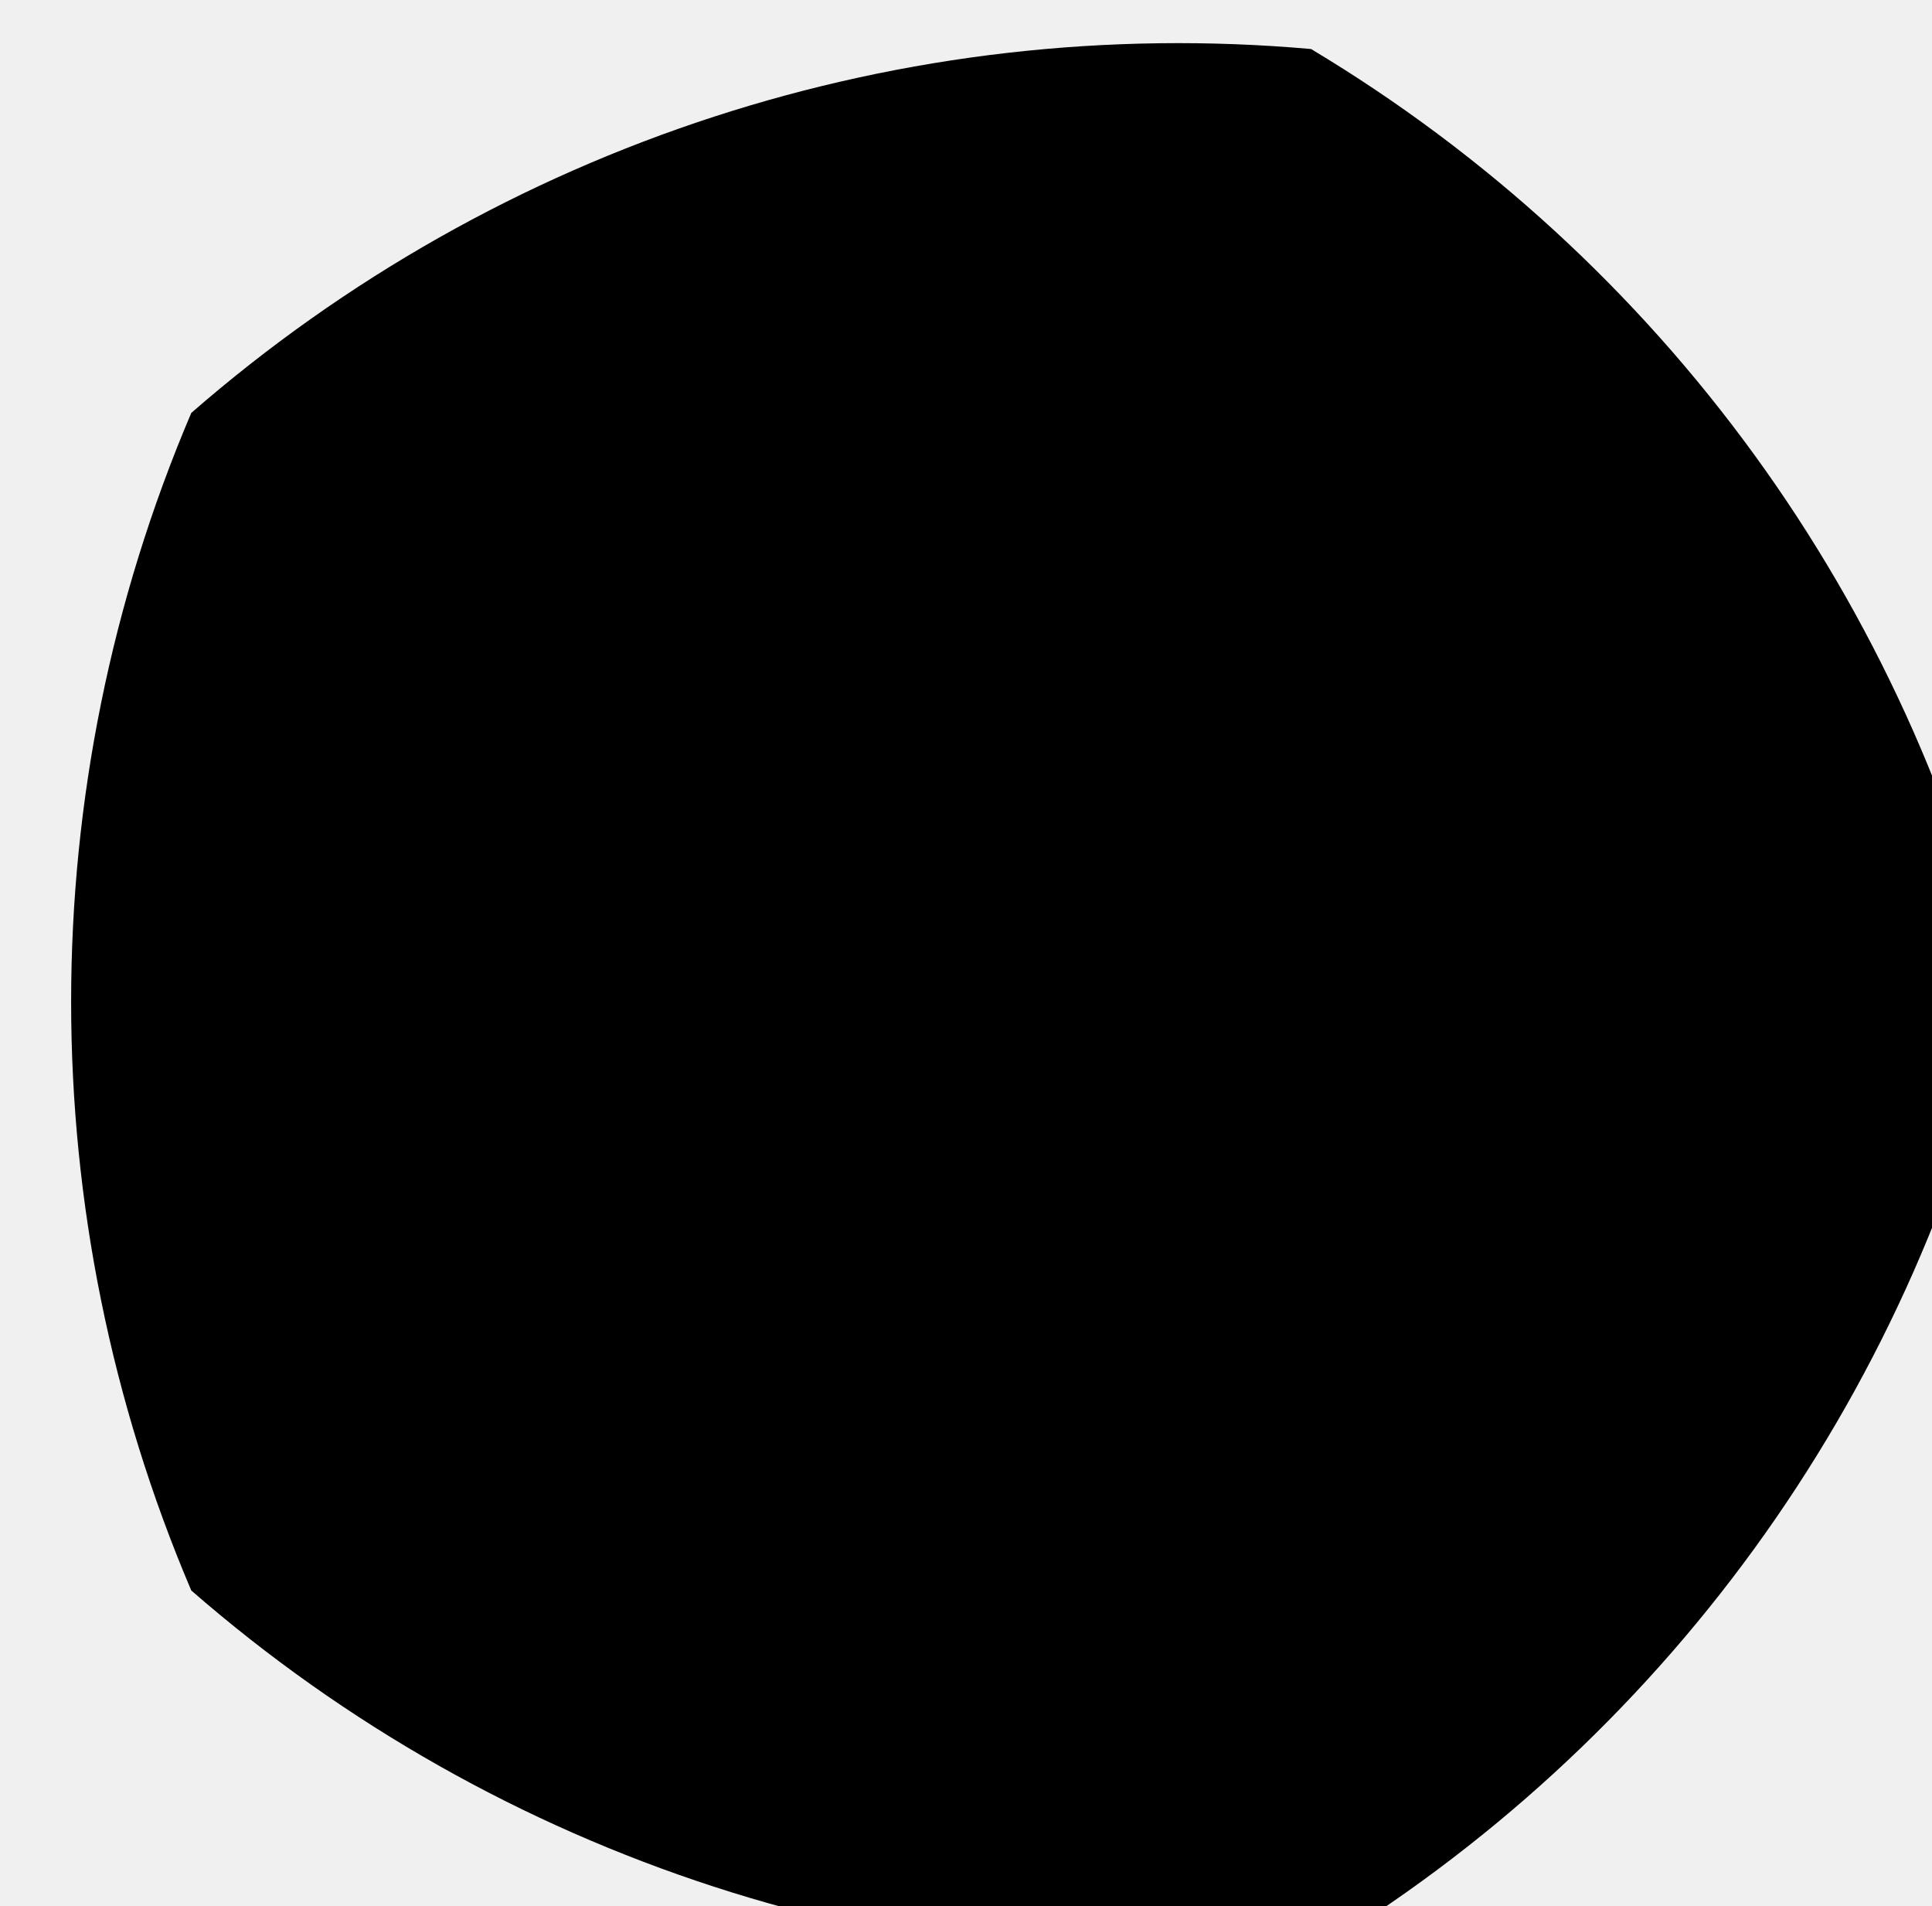
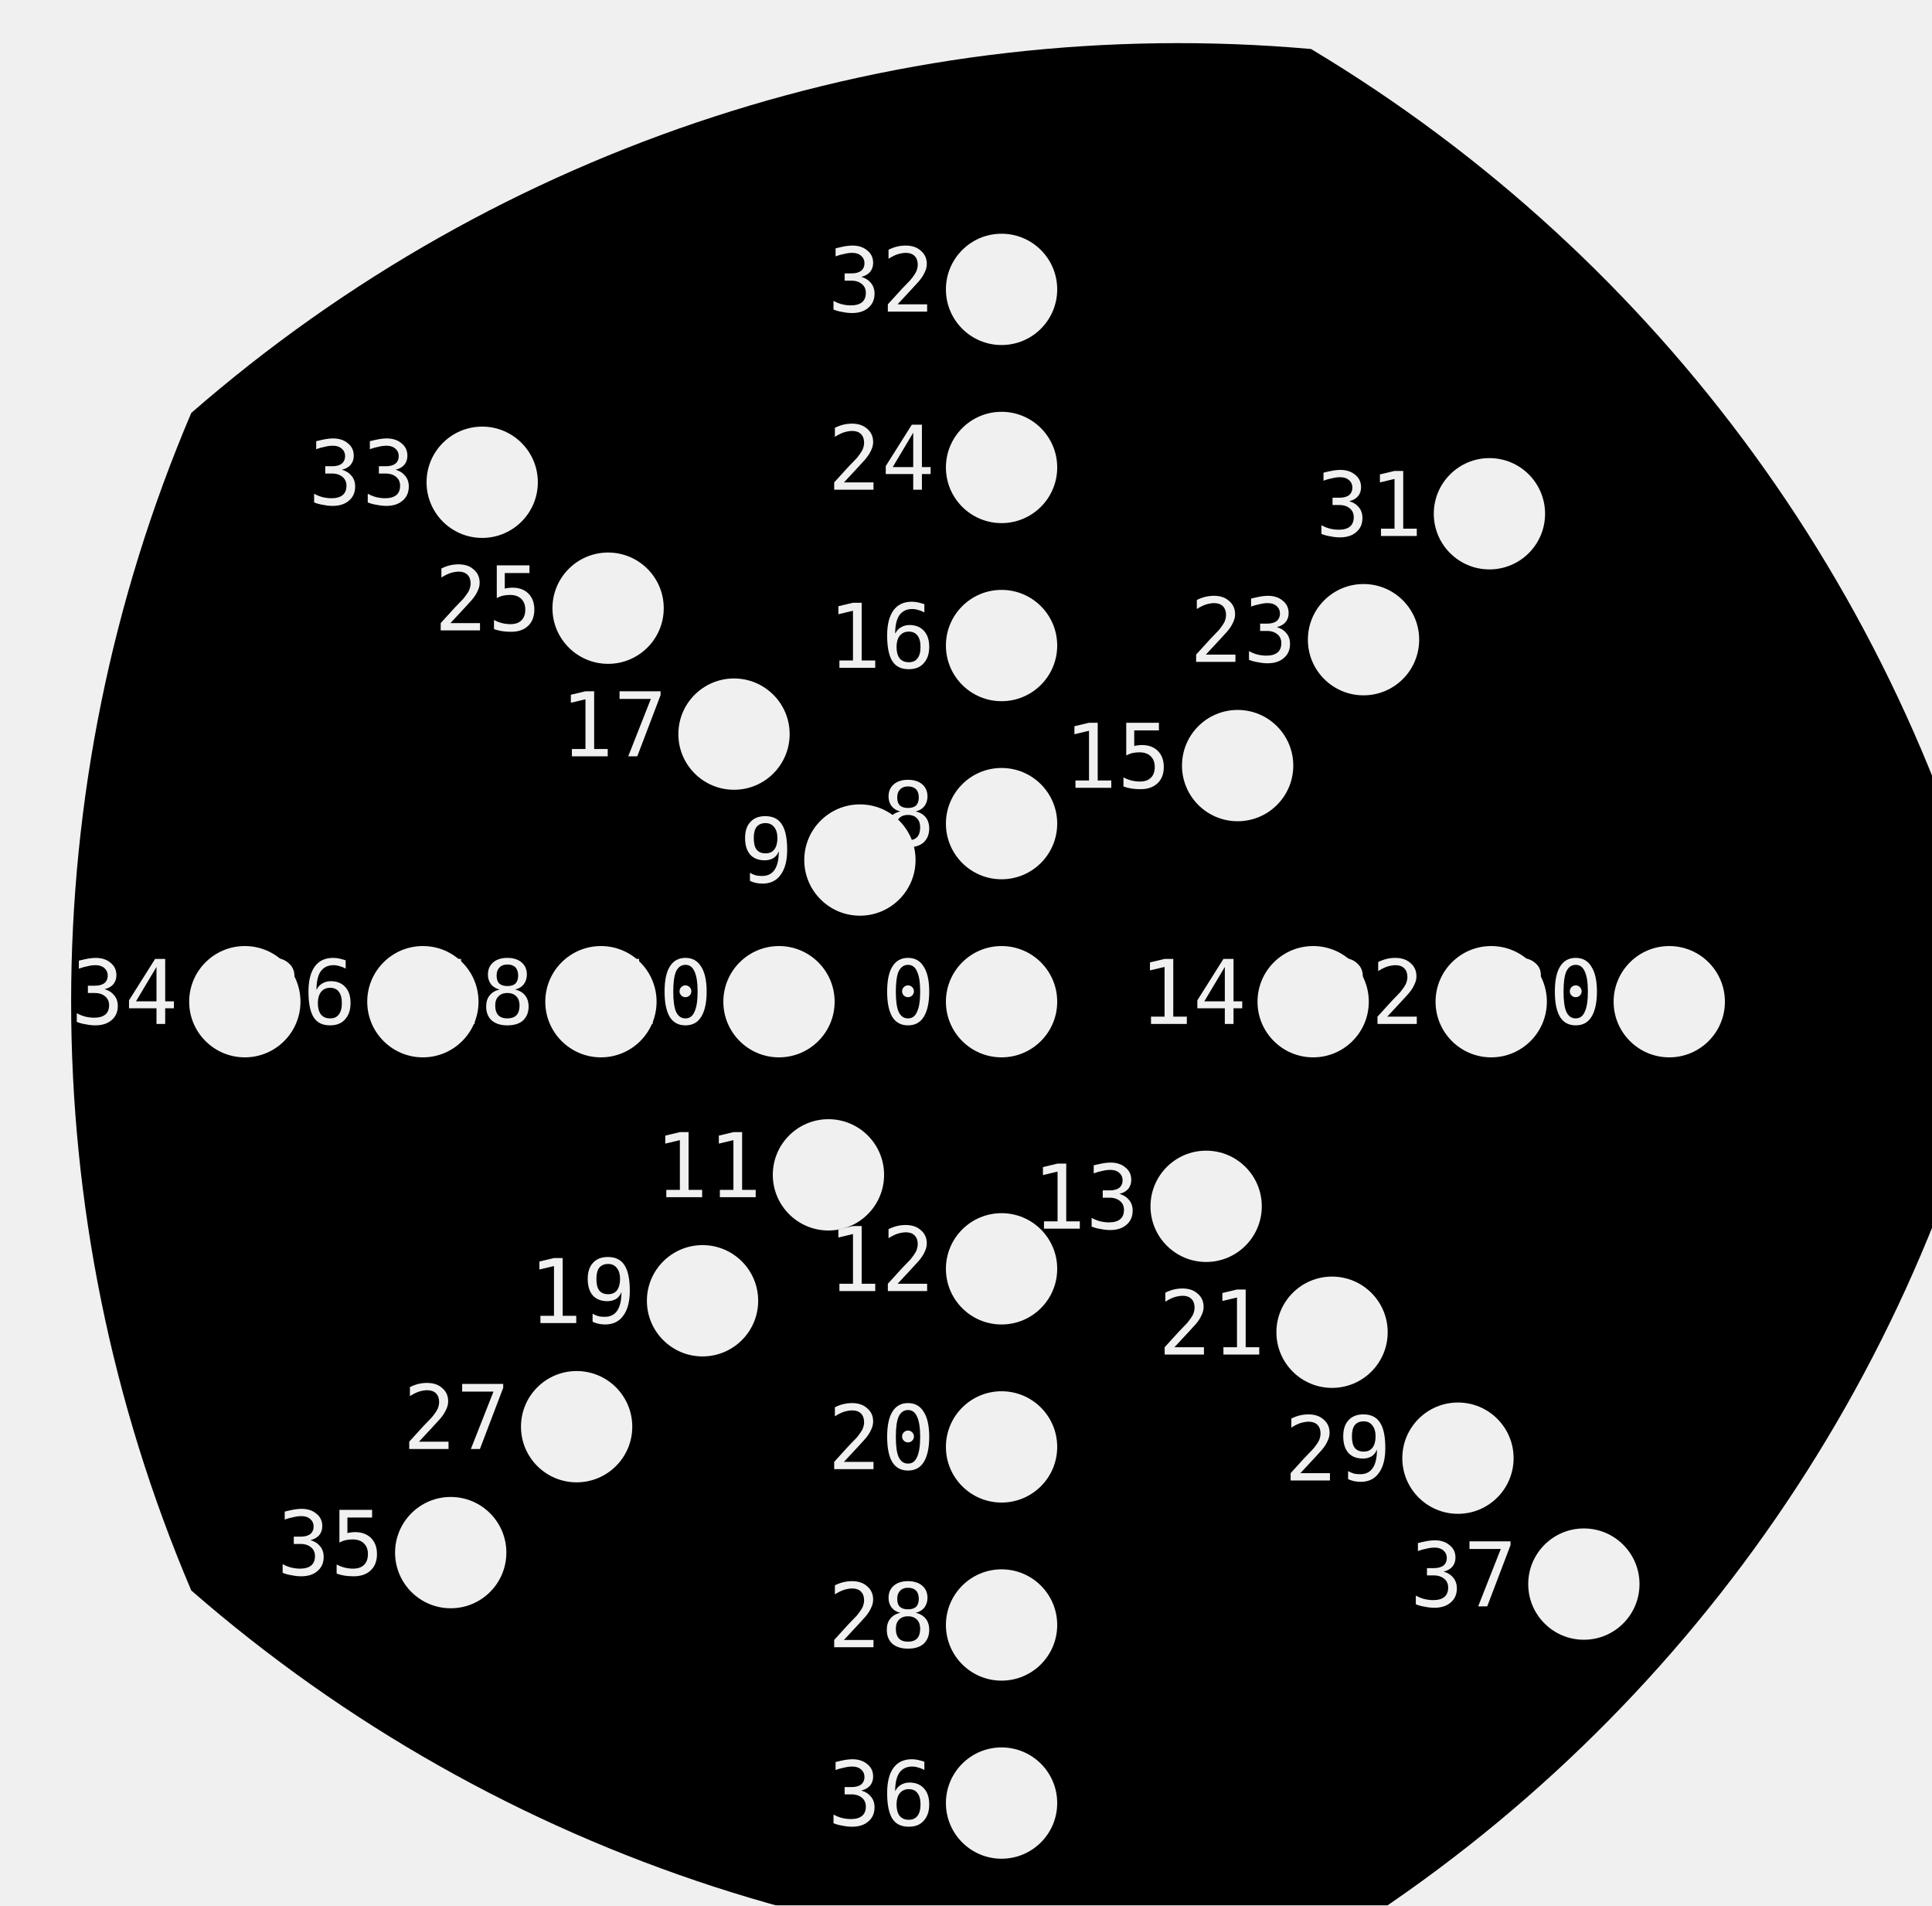
- <svg xmlns="http://www.w3.org/2000/svg">
+ <svg xmlns="http://www.w3.org/2000/svg" xmlns:ns1="http://nathanfriend.io/inspiral">
  <style>
    text {
      font-family: monospace;
      font-size: 4px;
    }
  </style>
  <g>
-     <path d="M 90 45              A 67.5 67.5 0 0 0 58.906 2.202              A 67.5 67.5 0 0 0 8.594 18.55              A 67.5 67.5 0 0 0 8.594 71.45              A 67.5 67.5 0 0 0 58.906 87.798              A 67.5 67.5 0 0 0 90 45              Z" />
+     <mask id="holes">
+       <rect width="100%" height="100%" fill="white" />
+       <circle cx="45" cy="45" r="2.5" ns1:hole-name="0" ns1:hole-text-position-angle="0" ns1:hole-text-rotation-angle="0" />
+       <text x="42" y="46" text-anchor="end">0</text>
+       <circle cx="45" cy="37" r="2.5" ns1:hole-name="8" ns1:hole-text-position-angle="2.3415926535897933" ns1:hole-text-rotation-angle="-0.7" />
+       <text x="42" y="38" text-anchor="end">8</text>
+       <circle cx="45" cy="29" r="2.5" ns1:hole-name="16" ns1:hole-text-position-angle="2.741592653589793" ns1:hole-text-rotation-angle="0" />
+       <text x="42" y="30" text-anchor="end">16</text>
+       <circle cx="45" cy="21" r="2.5" ns1:hole-name="24" ns1:hole-text-position-angle="3.141592653589793" ns1:hole-text-rotation-angle="0" />
+       <text x="42" y="22" text-anchor="end">24</text>
+       <circle cx="45" cy="13" r="2.5" ns1:hole-name="32" ns1:hole-text-position-angle="3.141592653589793" ns1:hole-text-rotation-angle="0" />
+       <text x="42" y="14" text-anchor="end">32</text>
+       <circle cx="38.636" cy="38.636" r="2.5" ns1:hole-name="9" ns1:hole-text-position-angle="3.1269908169872416" ns1:hole-text-rotation-angle="-1.4853981633974482" />
+       <text x="35.636" y="39.636" text-anchor="end">9</text>
+       <circle cx="32.979" cy="32.979" r="2.5" ns1:hole-name="17" ns1:hole-text-position-angle="3.5269908169872415" ns1:hole-text-rotation-angle="-0.7853981633974483" />
+       <text x="29.979" y="33.979" text-anchor="end">17</text>
+       <circle cx="27.322" cy="27.322" r="2.5" ns1:hole-name="25" ns1:hole-text-position-angle="3.9269908169872414" ns1:hole-text-rotation-angle="-0.7853981633974483" />
+       <text x="24.322" y="28.322" text-anchor="end">25</text>
+       <circle cx="21.665" cy="21.665" r="2.5" ns1:hole-name="33" ns1:hole-text-position-angle="3.9269908169872414" ns1:hole-text-rotation-angle="-0.7853981633974483" />
+       <text x="18.665" y="22.665" text-anchor="end">33</text>
+       <circle cx="35" cy="45" r="2.5" ns1:hole-name="10" ns1:hole-text-position-angle="4.312388980384689" ns1:hole-text-rotation-angle="-1.5707963267948966" />
+       <text x="32" y="46" text-anchor="end">10</text>
+       <circle cx="27" cy="45" r="2.5" ns1:hole-name="18" ns1:hole-text-position-angle="4.71238898038469" ns1:hole-text-rotation-angle="-1.5707963267948966" />
+       <text x="24" y="46" text-anchor="end">18</text>
+       <circle cx="19" cy="45" r="2.5" ns1:hole-name="26" ns1:hole-text-position-angle="4.71238898038469" ns1:hole-text-rotation-angle="-1.5707963267948966" />
+       <text x="16" y="46" text-anchor="end">26</text>
+       <circle cx="11" cy="45" r="2.5" ns1:hole-name="34" ns1:hole-text-position-angle="4.71238898038469" ns1:hole-text-rotation-angle="-1.5707963267948966" />
+       <text x="8" y="46" text-anchor="end">34</text>
+       <circle cx="37.222" cy="52.778" r="2.5" ns1:hole-name="11" ns1:hole-text-position-angle="4.997787143782138" ns1:hole-text-rotation-angle="-2.356194490192345" />
+       <text x="34.222" y="53.778" text-anchor="end">11</text>
+       <circle cx="31.565" cy="58.435" r="2.5" ns1:hole-name="19" ns1:hole-text-position-angle="5.497787143782138" ns1:hole-text-rotation-angle="-2.356194490192345" />
+       <text x="28.565" y="59.435" text-anchor="end">19</text>
+       <circle cx="25.908" cy="64.092" r="2.5" ns1:hole-name="27" ns1:hole-text-position-angle="5.497787143782138" ns1:hole-text-rotation-angle="-2.356194490192345" />
+       <text x="22.908" y="65.092" text-anchor="end">27</text>
+       <circle cx="20.251" cy="69.749" r="2.5" ns1:hole-name="35" ns1:hole-text-position-angle="5.497787143782138" ns1:hole-text-rotation-angle="-2.356194490192345" />
+       <text x="17.251" y="70.749" text-anchor="end">35</text>
+       <circle cx="45" cy="57" r="2.5" ns1:hole-name="12" ns1:hole-text-position-angle="6.083185307179586" ns1:hole-text-rotation-angle="-3.141592653589793" />
+       <text x="42" y="58" text-anchor="end">12</text>
+       <circle cx="45" cy="65" r="2.5" ns1:hole-name="20" ns1:hole-text-position-angle="6.283185307179586" ns1:hole-text-rotation-angle="-3.141592653589793" />
+       <text x="42" y="66" text-anchor="end">20</text>
+       <circle cx="45" cy="73" r="2.5" ns1:hole-name="28" ns1:hole-text-position-angle="6.283185307179586" ns1:hole-text-rotation-angle="-3.141592653589793" />
+       <text x="42" y="74" text-anchor="end">28</text>
+       <circle cx="45" cy="81" r="2.5" ns1:hole-name="36" ns1:hole-text-position-angle="6.283185307179586" ns1:hole-text-rotation-angle="-3.141592653589793" />
+       <text x="42" y="82" text-anchor="end">36</text>
+       <circle cx="54.192" cy="54.192" r="2.5" ns1:hole-name="13" ns1:hole-text-position-angle="6.668583470577034" ns1:hole-text-rotation-angle="-3.9269908169872414" />
+       <text x="51.192" y="55.192" text-anchor="end">13</text>
+       <circle cx="59.849" cy="59.849" r="2.5" ns1:hole-name="21" ns1:hole-text-position-angle="7.0685834705770345" ns1:hole-text-rotation-angle="-3.9269908169872414" />
+       <text x="56.849" y="60.849" text-anchor="end">21</text>
+       <circle cx="65.506" cy="65.506" r="2.5" ns1:hole-name="29" ns1:hole-text-position-angle="7.0685834705770345" ns1:hole-text-rotation-angle="-3.9269908169872414" />
+       <text x="62.506" y="66.506" text-anchor="end">29</text>
+       <circle cx="71.163" cy="71.163" r="2.5" ns1:hole-name="37" ns1:hole-text-position-angle="7.0685834705770345" ns1:hole-text-rotation-angle="-3.9269908169872414" />
+       <text x="68.163" y="72.163" text-anchor="end">37</text>
+       <circle cx="59" cy="45" r="2.5" ns1:hole-name="14" ns1:hole-text-position-angle="7.653981633974483" ns1:hole-text-rotation-angle="-4.71238898038469" />
+       <text x="56" y="46" text-anchor="end">14</text>
+       <circle cx="67" cy="45" r="2.5" ns1:hole-name="22" ns1:hole-text-position-angle="7.853981633974483" ns1:hole-text-rotation-angle="-4.71238898038469" />
+       <text x="64" y="46" text-anchor="end">22</text>
+       <circle cx="75" cy="45" r="2.5" ns1:hole-name="30" ns1:hole-text-position-angle="7.853981633974483" ns1:hole-text-rotation-angle="-4.71238898038469" />
+       <text x="72" y="46" text-anchor="end">30</text>
+       <circle cx="55.607" cy="34.393" r="2.5" ns1:hole-name="15" ns1:hole-text-position-angle="8.439379797371931" ns1:hole-text-rotation-angle="-5.497787143782138" />
+       <text x="52.607" y="35.393" text-anchor="end">15</text>
+       <circle cx="61.263" cy="28.737" r="2.5" ns1:hole-name="23" ns1:hole-text-position-angle="8.63937979737193" ns1:hole-text-rotation-angle="-5.497787143782138" />
+       <text x="58.263" y="29.737" text-anchor="end">23</text>
+       <circle cx="66.92" cy="23.08" r="2.5" ns1:hole-name="31" ns1:hole-text-position-angle="8.63937979737193" ns1:hole-text-rotation-angle="-5.497787143782138" />
+       <text x="63.92" y="24.08" text-anchor="end">31</text>
+     </mask>
+     <path mask="url(#holes)" d="M 90 45              A 67.5 67.5 0 0 0 58.906 2.202              A 67.5 67.5 0 0 0 8.594 18.55              A 67.5 67.5 0 0 0 8.594 71.45              A 67.5 67.5 0 0 0 58.906 87.798              A 67.5 67.5 0 0 0 90 45              Z" />
  </g>
</svg>
